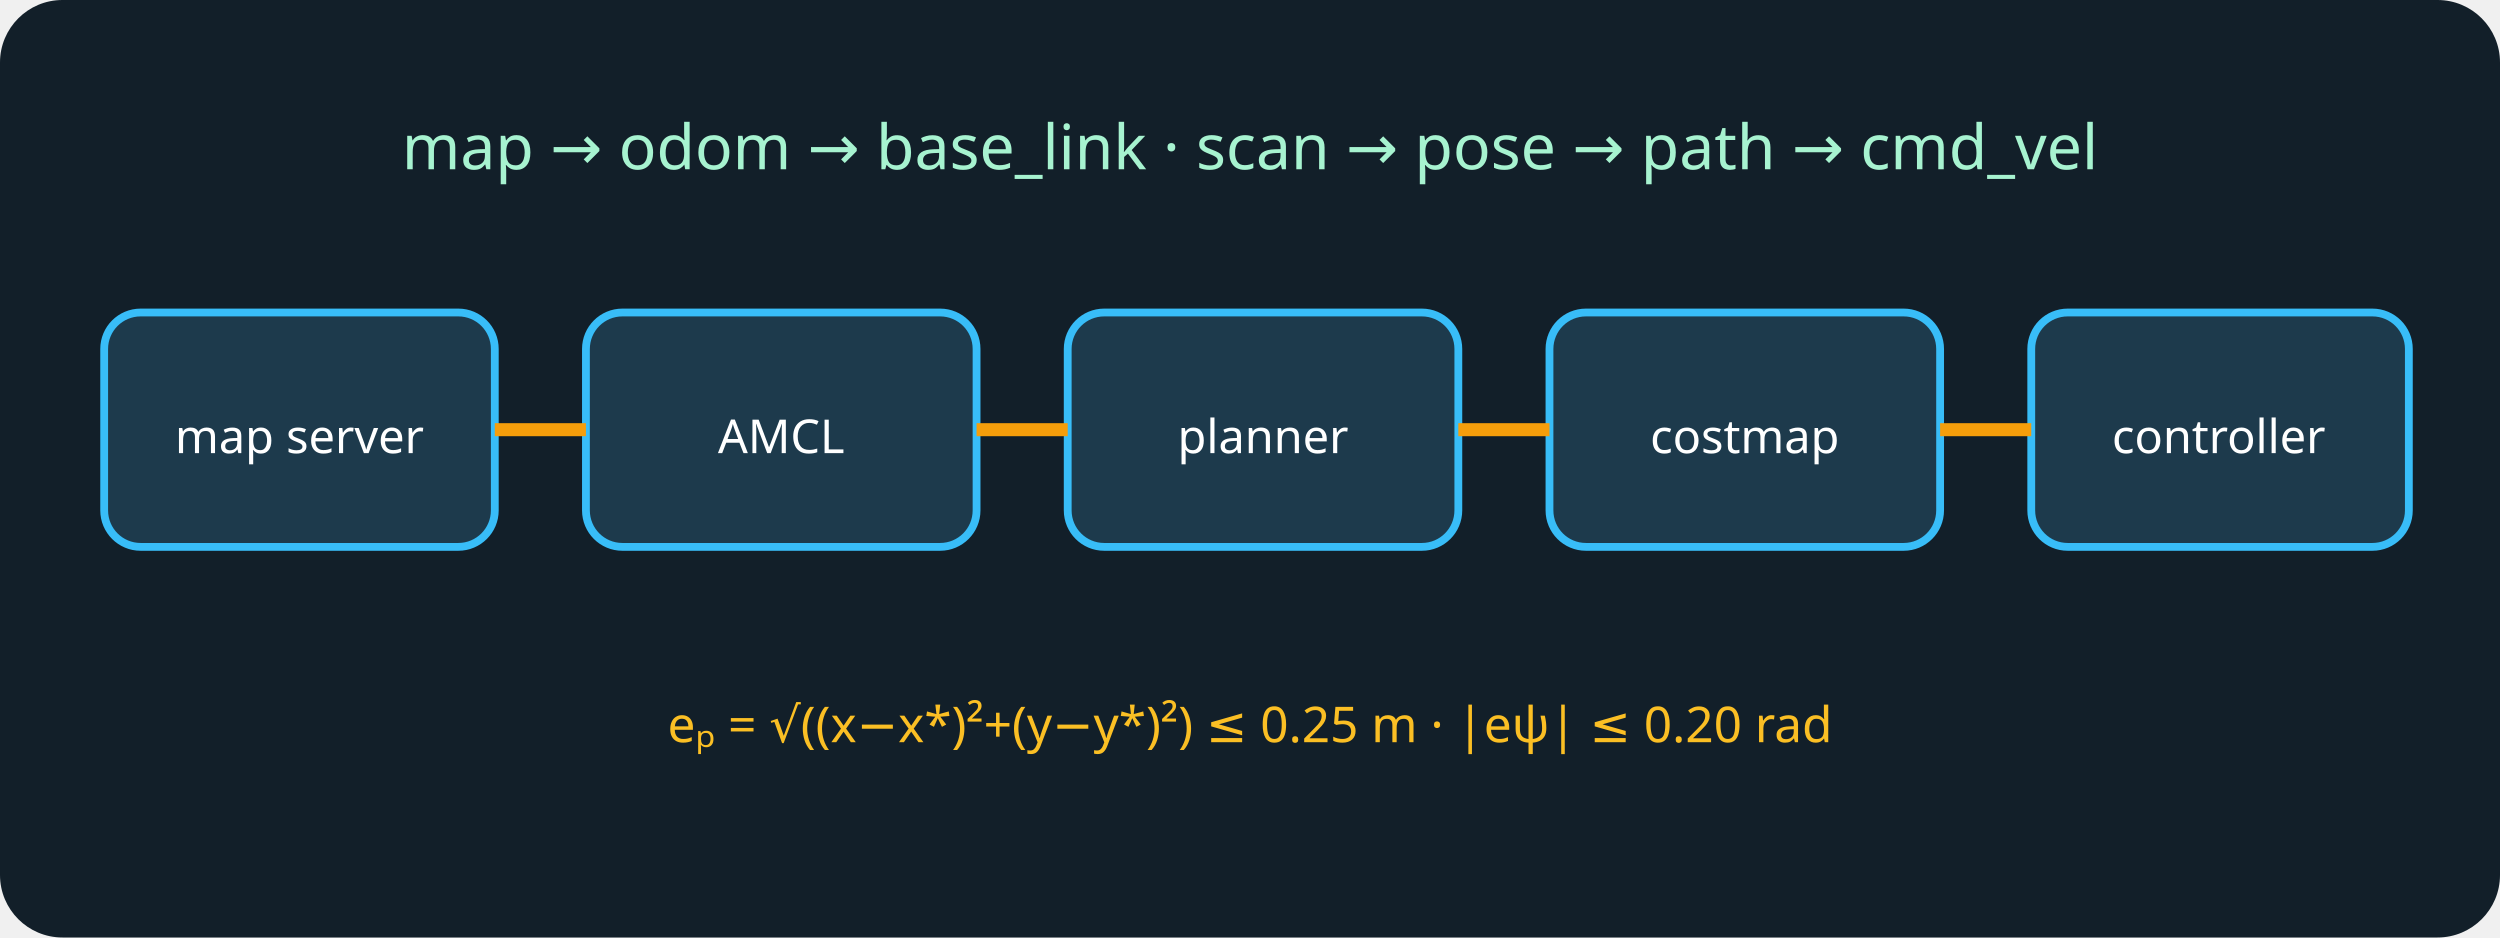
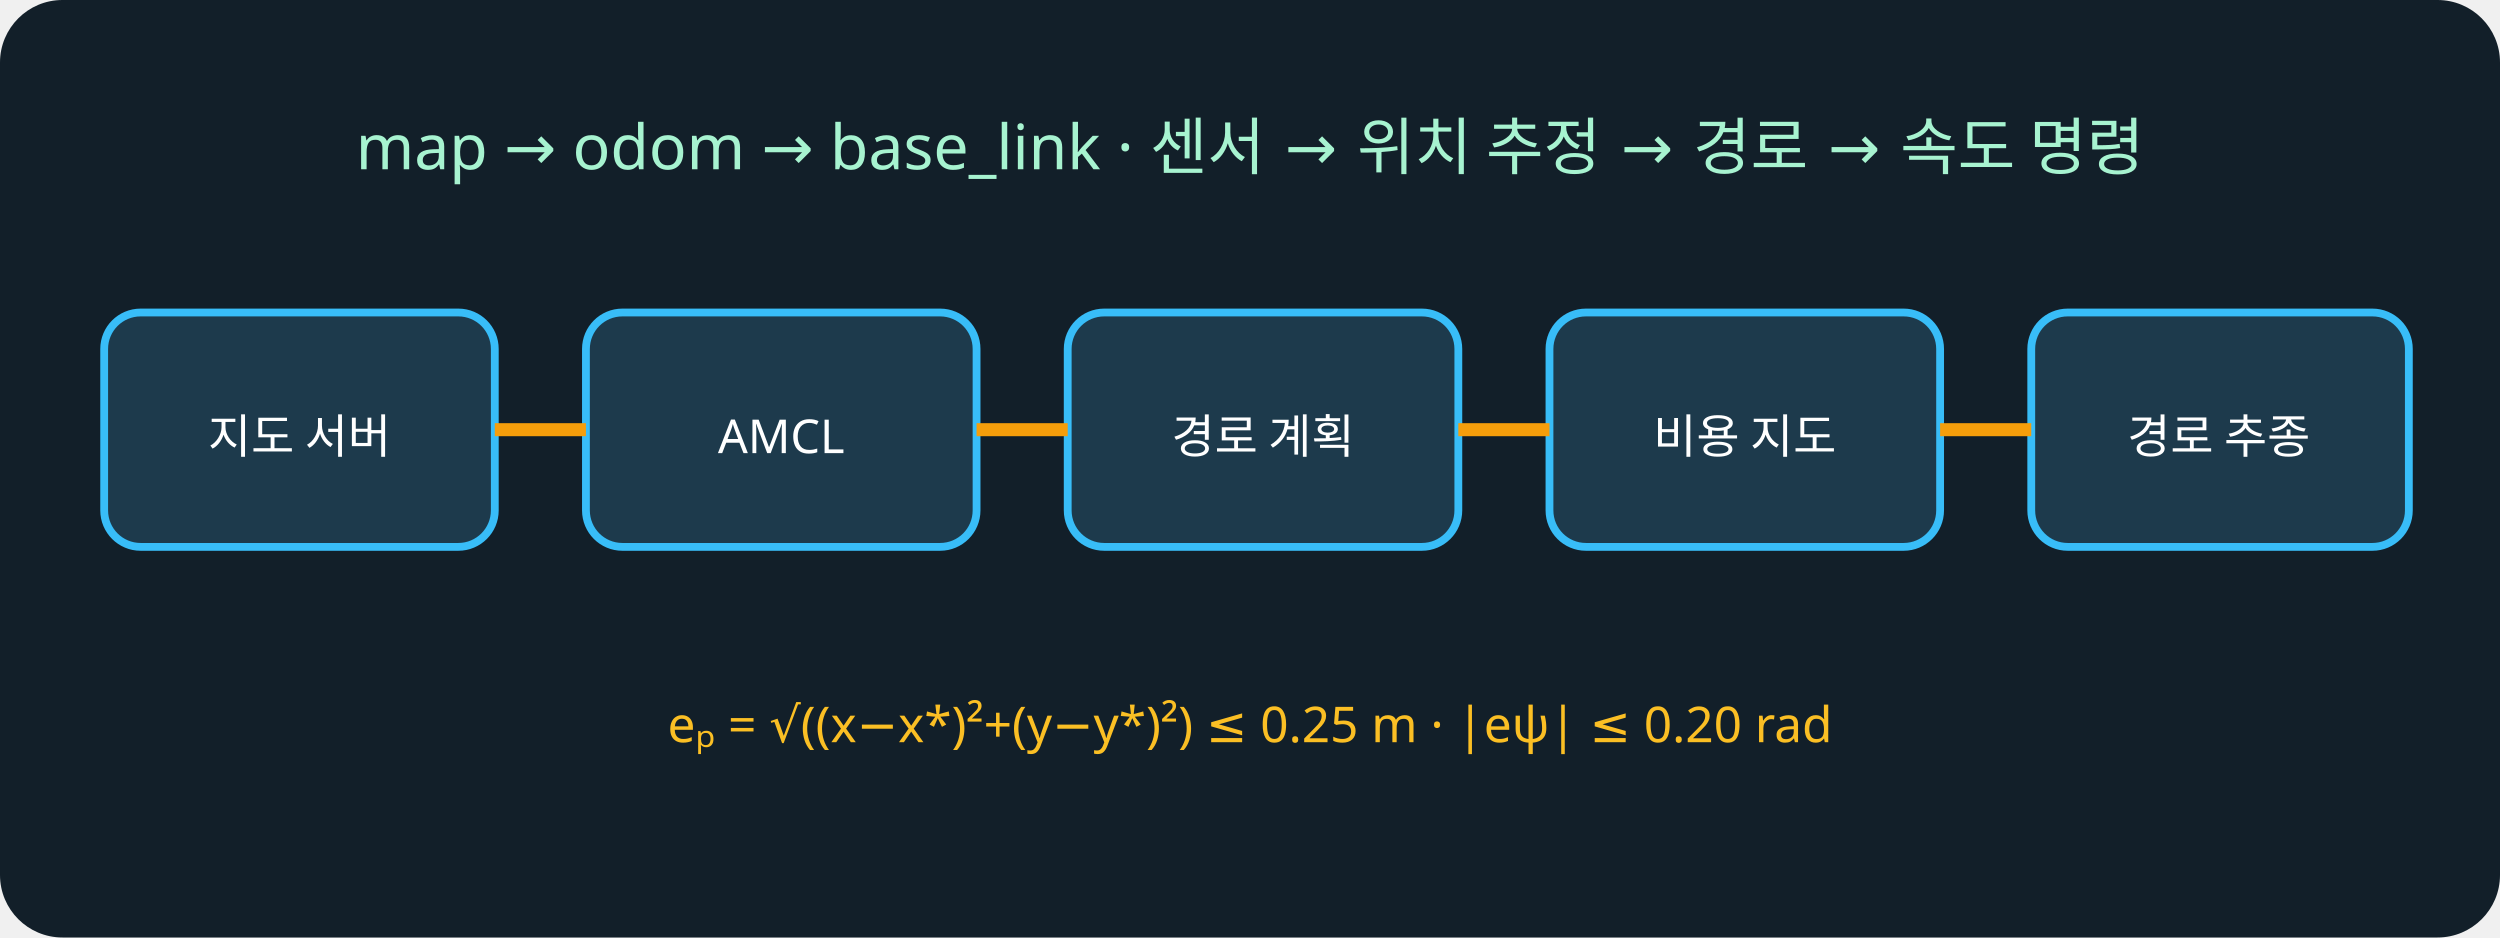
<svg xmlns="http://www.w3.org/2000/svg" viewBox="0 0 960 360" role="img" aria-labelledby="t">
  <rect width="960" height="360" rx="24" fill="#121f29" />
  <g font-family="sans-serif" text-anchor="middle">
    <g fill="#1d3a4c" stroke="#38bdf8" stroke-width="3">
      <rect x="40" y="120" width="150" height="90" rx="14" />
      <rect x="225" y="120" width="150" height="90" rx="14" />
      <rect x="410" y="120" width="150" height="90" rx="14" />
      <rect x="595" y="120" width="150" height="90" rx="14" />
      <rect x="780" y="120" width="145" height="90" rx="14" />
    </g>
    <g fill="white" font-size="18">
-       <text x="115" y="174">map server</text>
+       <text x="115" y="174">지도 서버</text>
      <text x="300" y="174">AMCL</text>
-       <text x="485" y="174">planner</text>
-       <text x="670" y="174">costmap</text>
-       <text x="852" y="174">controller</text>
+       <text x="485" y="174">경로 계획</text>
+       <text x="670" y="174">비용 지도</text>
+       <text x="852" y="174">경로 추종</text>
    </g>
    <g stroke="#f59e0b" stroke-width="5">
      <path d="M190 165h35M375 165h35M560 165h35M745 165h35" />
    </g>
-     <text x="480" y="65" fill="#a7f3d0" font-size="24">map → odom → base_link · scan → pose → path → cmd_vel</text>
+     <text x="480" y="65" fill="#a7f3d0" font-size="24">map → odom → base_link · 센서 → 위치 추정 → 경로 → 속도 명령</text>
    <text x="480" y="285" fill="#fbbf24" font-size="19">eₚ = √((x−x*)²+(y−y*)²) ≤ 0.25 m · |eψ| ≤ 0.20 rad</text>
  </g>
</svg>
